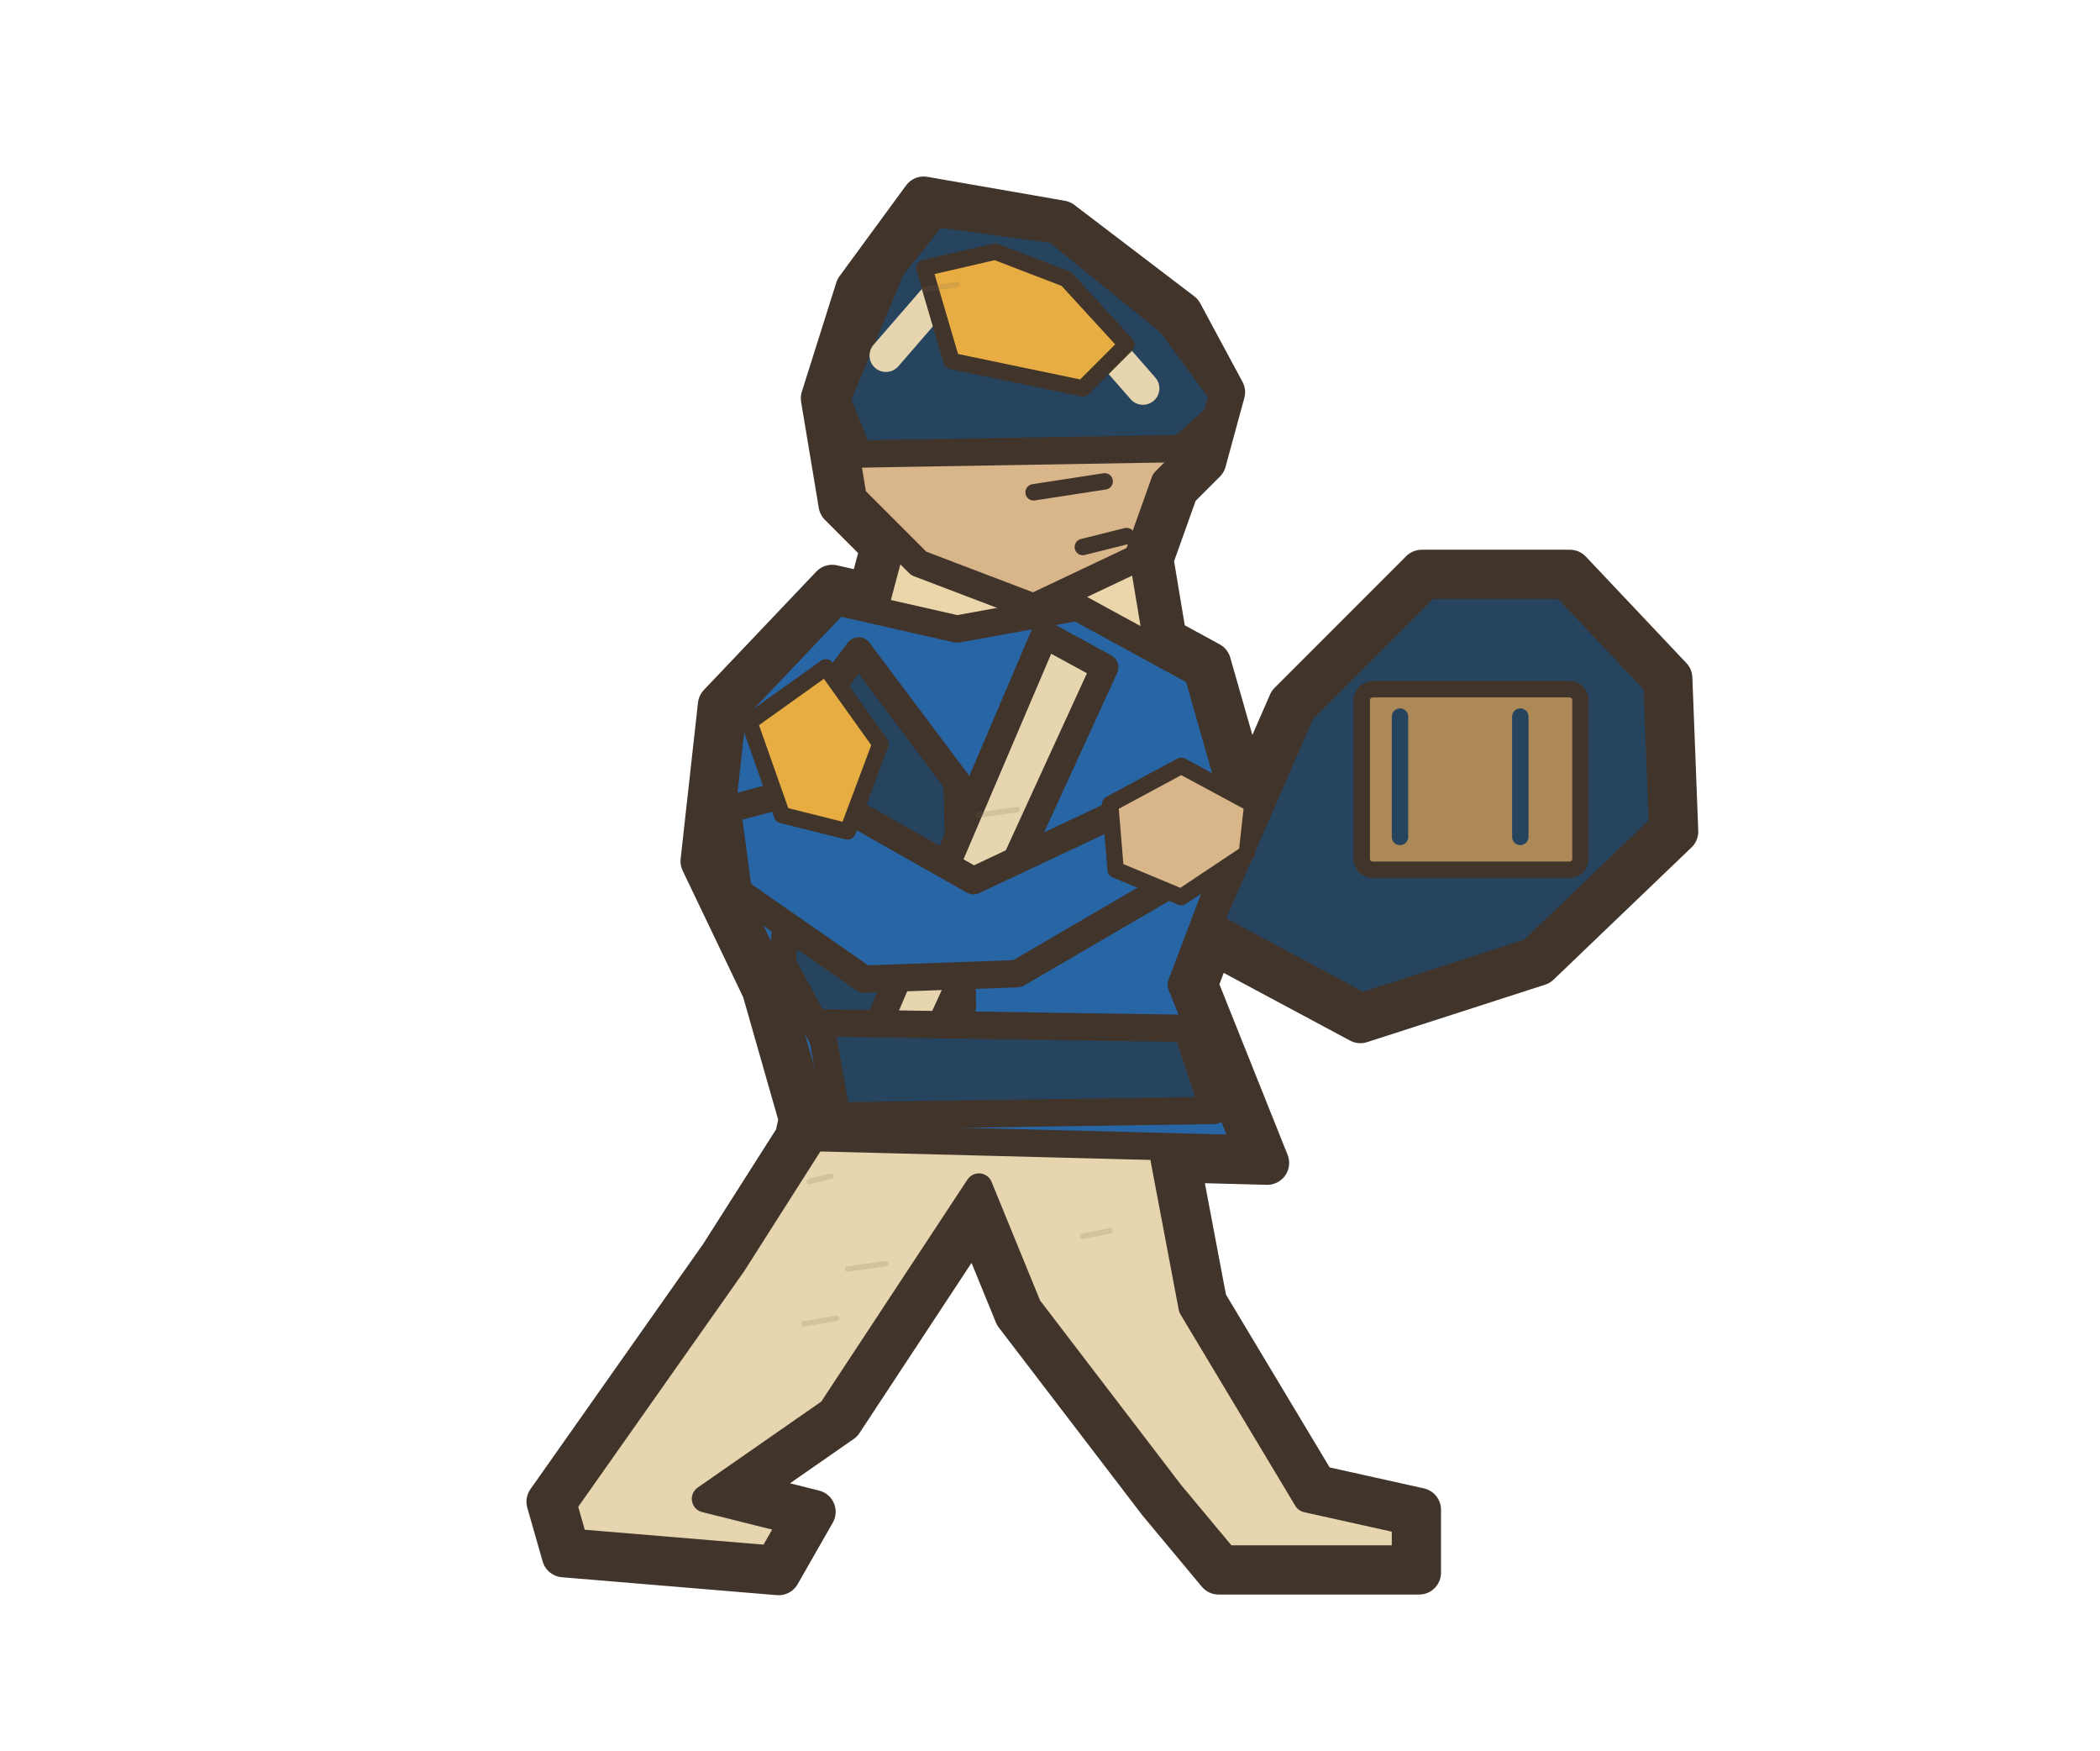
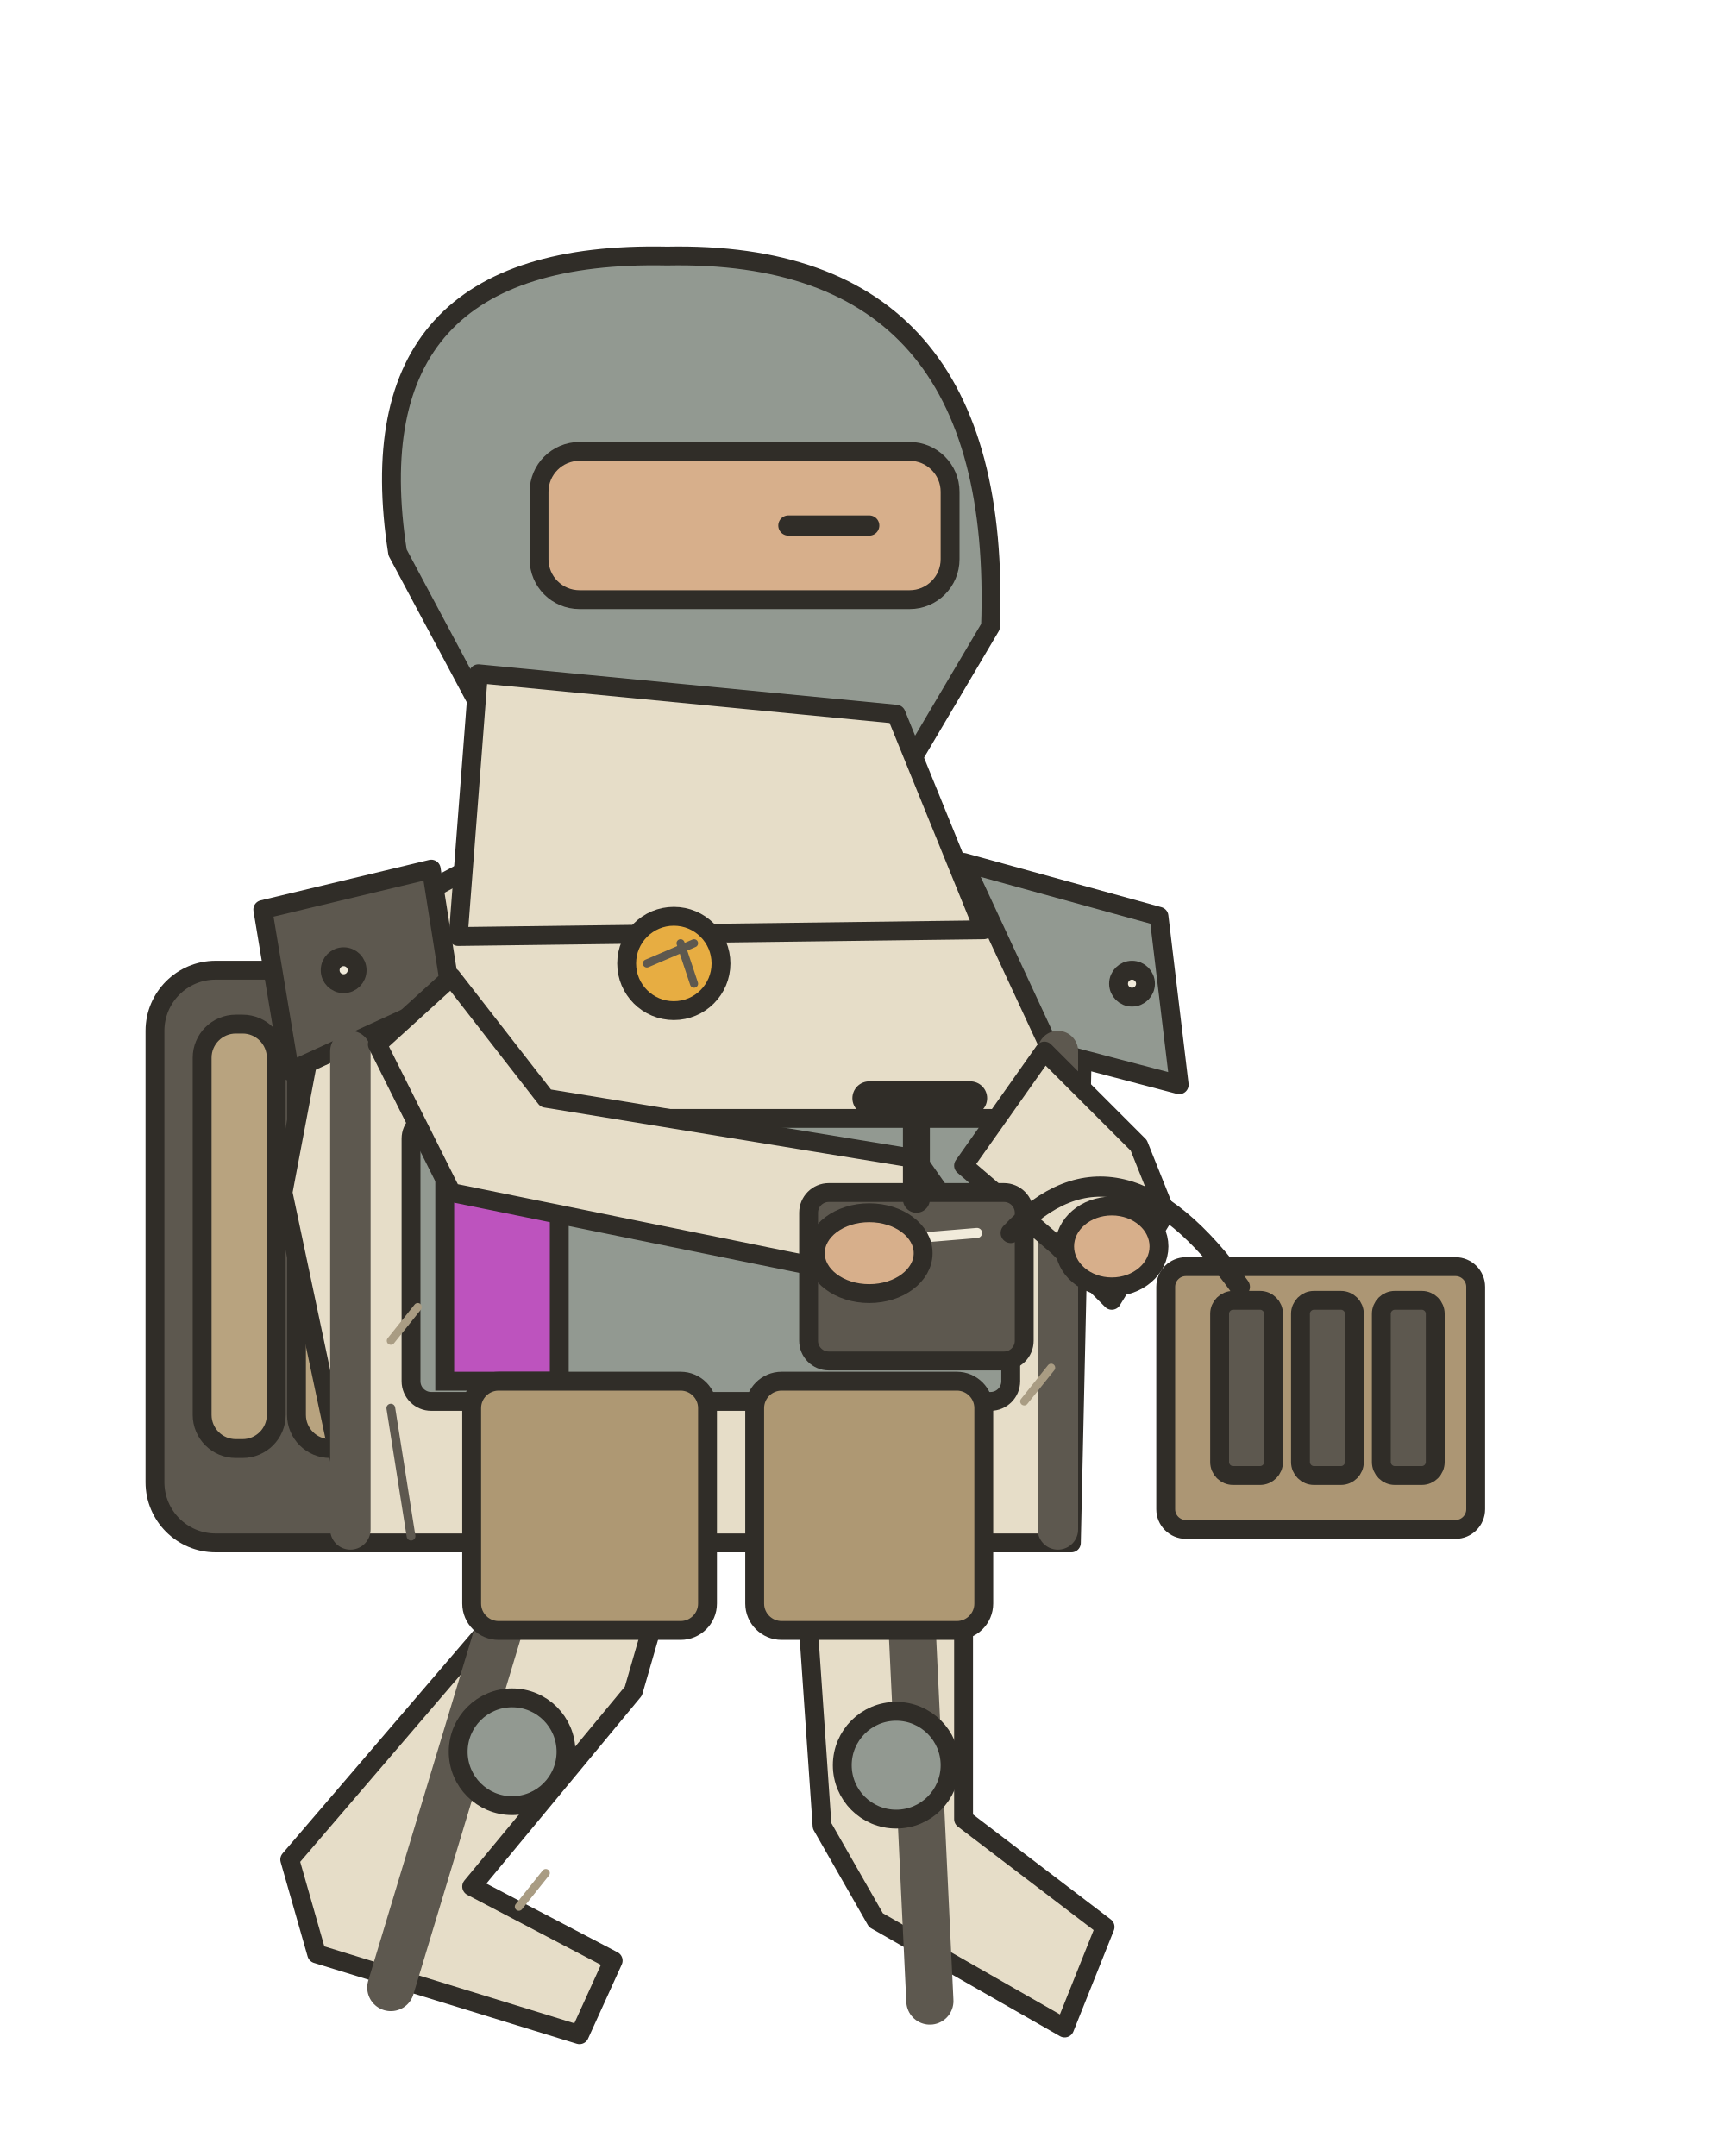
- <svg xmlns="http://www.w3.org/2000/svg" width="384" height="320" viewBox="0 0 384 320">
-   <defs>
-     <clipPath id="cut">
-       <polygon points="161.371,99.906 158.999,108.8 152.167,107.247 131.608,128.888 128.436,157.434 139.654,180.889 146.422,204.577 145.655,208.029 131.922,229.608 100.268,274.537 103.071,284.348 142.38,287.624 148.808,276.375 134.945,272.909 153.823,259.777 178.481,222.334 185.812,240.254 212.046,274.56 222.829,287.5 259.5,287.5 259.5,275.995 240.591,271.793 220.373,238.097 215.47,212.18 231.731,212.596 218.683,179.976 221.64,172.179 248.756,186.706 281.315,176.203 306.541,152.027 305.462,123.966 287.078,104.5 259.964,104.5 235.897,128.567 229.081,144.204 227.4,143.299 221.116,121.307 213.016,116.888 210.573,102.229 215.165,89.37 220.237,84.298 223.675,71.694 215.945,57.339 194.03,40.642 168.901,36.271 156.74,52.854 150.435,72.819 153.666,92.201" />
-     </clipPath>
-   </defs>
-   <polygon points="161.371,99.906 158.999,108.8 152.167,107.247 131.608,128.888 128.436,157.434 139.654,180.889 146.422,204.577 145.655,208.029 131.922,229.608 100.268,274.537 103.071,284.348 142.38,287.624 148.808,276.375 134.945,272.909 153.823,259.777 178.481,222.334 185.812,240.254 212.046,274.56 222.829,287.5 259.5,287.5 259.5,275.995 240.591,271.793 220.373,238.097 215.47,212.18 231.731,212.596 218.683,179.976 221.64,172.179 248.756,186.706 281.315,176.203 306.541,152.027 305.462,123.966 287.078,104.5 259.964,104.5 235.897,128.567 229.081,144.204 227.4,143.299 221.116,121.307 213.016,116.888 210.573,102.229 215.165,89.37 220.237,84.298 223.675,71.694 215.945,57.339 194.03,40.642 168.901,36.271 156.74,52.854 150.435,72.819 153.666,92.201" fill="#ead6aa" stroke="#40342b" stroke-width="8" stroke-linejoin="round" />
-   <g clip-path="url(#cut)">
-     <polygon points="211,202 218,239 239,274 257,278 257,285 224,285 214,273 188,239 179,217 152,258 129,274 145,278 141,285 105,282 103,275 134,231 148,209 150,200" fill="#e6d5af" stroke="#40342b" stroke-width="5" stroke-linejoin="round" />
-     <polygon points="153,110 175,115 197,111 219,123 227,151 216,180 228,210 150,208 142,180 131,157 134,130" fill="#2865a5" stroke="#40342b" stroke-width="5" stroke-linejoin="round" />
-     <polygon points="153,73 159,54 170,39 193,43 214,59 221,72 218,83 213,88 208,102 189,111 168,103 156,91" fill="#d9b58a" stroke="#40342b" stroke-width="5" stroke-linejoin="round" />
-     <polygon points="148,131 157,119 175,143 176,184 157,202 143,176" fill="#27445f" stroke="#40342b" stroke-width="5" stroke-linejoin="round" />
-     <polygon points="191,116 202,122 169,194 159,191" fill="#e6d5af" stroke="#40342b" stroke-width="5" stroke-linejoin="round" />
-     <polygon points="150,187 217,188 222,203 153,204" fill="#27445f" stroke="#40342b" stroke-width="5" stroke-linejoin="round" />
-     <polygon points="153,73 163,49 171,39 193,42 214,59 225,74 216,82 157,83" fill="#27445f" stroke="#40342b" stroke-width="5" stroke-linejoin="round" />
-     <path d="M162 65 L175 50 L195 55 L209 71" fill="none" stroke="#e6d5af" stroke-width="6" stroke-linecap="round" stroke-linejoin="round" />
-     <polygon points="221,169 238,130 261,107 286,107 303,125 304,151 280,174 249,184" fill="#27445f" stroke="#40342b" stroke-width="5" stroke-linejoin="round" />
-     <path d="M189 90 l13 -2 M198 100 l8 -2" fill="none" stroke="#40342b" stroke-width="3" stroke-linecap="round" stroke-linejoin="round" />
-     <rect x="249" y="126" width="40" height="33" rx="2" fill="#ad8958" stroke="#40342b" stroke-width="3" />
-     <path d="M256 131 v22 M278 131 v22" fill="none" stroke="#27445f" stroke-width="3" stroke-linecap="round" stroke-linejoin="round" />
-     <polygon points="133,148 148,144 178,161 212,145 222,157 186,178 158,179 135,163" fill="#2865a5" stroke="#40342b" stroke-width="5" stroke-linejoin="round" />
-     <polygon points="203,147 216,140 229,147 228,156 216,164 204,159" fill="#d9b58a" stroke="#40342b" stroke-width="3" stroke-linejoin="round" />
-     <g id="player-identification">
-       <polygon points="169,49 182,46 195,51 206,63 198,71 174,66" fill="#e7ad42" stroke="#40342b" stroke-width="3" stroke-linejoin="round" />
-       <polygon points="137,132 151,122 161,136 155,152 143,149" fill="#e7ad42" stroke="#40342b" stroke-width="3" stroke-linejoin="round" />
+ <svg xmlns="http://www.w3.org/2000/svg" width="256" height="320" viewBox="0 0 256 320">
+   <g transform="translate(0 24)">
+     <rect x="23" y="120" width="45" height="85" rx="9" fill="#5d584f" stroke="#302d28" stroke-width="2.8" />
+     <rect x="30" y="128" width="11" height="63" rx="5" fill="#b8a37f" stroke="#302d28" stroke-width="2.8" />
+     <rect x="44" y="128" width="11" height="63" rx="5" fill="#b8a37f" stroke="#302d28" stroke-width="2.8" />
+   </g>
+   <path d="M83,204 L107,206 L94,251 L70,280 L91,291 L86,302 L47,290 L43,276 L73,241 Z" fill="#e6ddc8" stroke="#302d28" stroke-width="2.8" stroke-linecap="round" stroke-linejoin="round" />
+   <path d="M110,203 L132,205 L143,238 L143,270 L164,286 L158,301 L130,285 L122,271 L120,242 Z" fill="#e6ddc8" stroke="#302d28" stroke-width="2.8" stroke-linecap="round" stroke-linejoin="round" />
+   <g transform="translate(0 24)">
+     <path d="M77 208 L58 271" fill="none" stroke="#5d584f" stroke-width="7" stroke-linecap="round" stroke-linejoin="round" />
+     <path d="M135 210 L138 273" fill="none" stroke="#5d584f" stroke-width="7" stroke-linecap="round" stroke-linejoin="round" />
+     <ellipse cx="76" cy="236" rx="8" ry="8" fill="#929991" stroke="#302d28" stroke-width="2.8" />
+     <ellipse cx="133" cy="238" rx="8" ry="8" fill="#929991" stroke="#302d28" stroke-width="2.8" />
+     <path d="M49.0,116 L77,101 L126,101 L161.0,115 L159.0,205 L53.0,205 L42.0,153 Z" fill="#e6ddc8" stroke="#302d28" stroke-width="2.8" stroke-linecap="round" stroke-linejoin="round" />
+     <path d="M39.0,111 L64.0,105 L67.0,124 L43.0,135 Z" fill="#5d584f" stroke="#302d28" stroke-width="2.8" stroke-linecap="round" stroke-linejoin="round" />
+     <path d="M143.0,104 L172.0,112 L175.0,137 L156.0,132 Z" fill="#929991" stroke="#302d28" stroke-width="2.8" stroke-linecap="round" stroke-linejoin="round" />
+     <rect x="61.0" y="142" width="89" height="42" rx="3" fill="#929991" stroke="#302d28" stroke-width="2.8" />
+     <rect x="66.0" y="145" width="17" height="36" rx="0" fill="#bd53be" stroke="#302d28" stroke-width="2.8" />
+     <path d="M52.0 132 L52.0 203" fill="none" stroke="#5d584f" stroke-width="6" stroke-linecap="round" stroke-linejoin="round" />
+     <path d="M157.0 132 L157.0 203" fill="none" stroke="#5d584f" stroke-width="6" stroke-linecap="round" stroke-linejoin="round" />
+     <rect x="89" y="84" width="23" height="24" rx="3" fill="#d7af8b" stroke="#302d28" stroke-width="2.8" />
+     <path d="M72 46 Q80 28 105 34 L126 43 L130 57 L143 65 L130 71 L125 87 L107 96 L84 88 L71 72 Z" fill="#d7af8b" stroke="#302d28" stroke-width="2.8" stroke-linecap="round" stroke-linejoin="round" />
+     <ellipse cx="77" cy="66" rx="6" ry="8" fill="#d7af8b" stroke="#302d28" stroke-width="2.8" />
+     <path d="M119 58 L129 57" fill="none" stroke="#302d28" stroke-width="2.2" stroke-linecap="round" stroke-linejoin="round" />
+     <path d="M119 78 L128 77" fill="none" stroke="#302d28" stroke-width="1.5" stroke-linecap="round" stroke-linejoin="round" />
+     <path d="M100 88 L118 86" fill="none" stroke="#302d28" stroke-width="1.2" stroke-linecap="round" stroke-linejoin="round" />
+     <path d="M59 58 Q52 13 99 14 Q149 13 147 69 L134 91 L75 88 Z" fill="#929991" stroke="#302d28" stroke-width="2.8" stroke-linecap="round" stroke-linejoin="round" />
+     <rect x="80" y="43" width="61" height="22" rx="6" fill="#d7af8b" stroke="#302d28" stroke-width="2.8" />
+     <path d="M117 54 L129 54" fill="none" stroke="#302d28" stroke-width="3" stroke-linecap="round" stroke-linejoin="round" />
+     <path d="M71 76 L133 82 L146 114 L68 115 Z" fill="#e6ddc8" stroke="#302d28" stroke-width="2.8" stroke-linecap="round" stroke-linejoin="round" />
+     <ellipse cx="100" cy="119" rx="7" ry="7" fill="#e7ad42" stroke="#302d28" stroke-width="2.8" />
+     <path d="M96 119 L103 116" fill="none" stroke="#5d584f" stroke-width="1.2" stroke-linecap="round" stroke-linejoin="round" />
+     <path d="M101 116 L103 122" fill="none" stroke="#5d584f" stroke-width="1.2" stroke-linecap="round" stroke-linejoin="round" />
+     <rect x="70" y="181" width="35" height="37" rx="4" fill="#ae9873" stroke="#302d28" stroke-width="2.8" />
+     <rect x="112" y="181" width="34" height="37" rx="4" fill="#ae9873" stroke="#302d28" stroke-width="2.8" />
+     <path d="M56.0 131 L67.0 153 L126 165 L143 158 L136 148 L81.0 139 L67.0 121 Z" fill="#e6ddc8" stroke="#302d28" stroke-width="2.8" stroke-linecap="round" stroke-linejoin="round" />
+     <path d="M155.0 132 L169.0 146 L173 156 L165 169 L157.0 161 L143.0 149 Z" fill="#e6ddc8" stroke="#302d28" stroke-width="2.8" stroke-linecap="round" stroke-linejoin="round" />
+     <g transform="translate(121 151)">
+       <rect x="-1" y="2" width="32" height="25" rx="3" fill="#5d584f" stroke="#302d28" stroke-width="2.8" />
+       <path d="M15 3 L15 -12" fill="none" stroke="#302d28" stroke-width="4" stroke-linecap="round" stroke-linejoin="round" />
+       <path d="M8 -12 L23 -12" fill="none" stroke="#302d28" stroke-width="5" stroke-linecap="round" stroke-linejoin="round" />
+       <rect x="52" y="13" width="46" height="39" rx="3" fill="#ac9674" stroke="#302d28" stroke-width="2.8" />
+       <rect x="60" y="18" width="8" height="26" rx="2" fill="#5d584f" stroke="#302d28" stroke-width="2.8" />
+       <rect x="72" y="18" width="8" height="26" rx="2" fill="#5d584f" stroke="#302d28" stroke-width="2.8" />
+       <rect x="84" y="18" width="8" height="26" rx="2" fill="#5d584f" stroke="#302d28" stroke-width="2.8" />
+       <path d="M29 8 Q45 -9 63 16" fill="none" stroke="#302d28" stroke-width="3" stroke-linecap="round" stroke-linejoin="round" />
+       <path d="M12 9 L24 8" fill="none" stroke="#f1ebdb" stroke-width="1.5" stroke-linecap="round" stroke-linejoin="round" />
    </g>
-     <g opacity=".18">
-       <path d="M310,141 l7,-1" fill="none" stroke="#806c50" stroke-width="1" stroke-linecap="round" stroke-linejoin="round" />
-       <path d="M363,26 l6,-1" fill="none" stroke="#806c50" stroke-width="1" stroke-linecap="round" stroke-linejoin="round" />
-       <path d="M66,253 l6,-1" fill="none" stroke="#806c50" stroke-width="1" stroke-linecap="round" stroke-linejoin="round" />
-       <path d="M34,142 l7,-1" fill="none" stroke="#806c50" stroke-width="1" stroke-linecap="round" stroke-linejoin="round" />
-       <path d="M338,250 l2,-1" fill="none" stroke="#806c50" stroke-width="1" stroke-linecap="round" stroke-linejoin="round" />
-       <path d="M37,278 l4,-1" fill="none" stroke="#806c50" stroke-width="1" stroke-linecap="round" stroke-linejoin="round" />
-       <path d="M108,288 l7,-1" fill="none" stroke="#806c50" stroke-width="1" stroke-linecap="round" stroke-linejoin="round" />
-       <path d="M118,295 l4,-1" fill="none" stroke="#806c50" stroke-width="1" stroke-linecap="round" stroke-linejoin="round" />
-       <path d="M102,295 l5,-1" fill="none" stroke="#806c50" stroke-width="1" stroke-linecap="round" stroke-linejoin="round" />
-       <path d="M59,121 l4,-1" fill="none" stroke="#806c50" stroke-width="1" stroke-linecap="round" stroke-linejoin="round" />
-       <path d="M342,112 l5,-1" fill="none" stroke="#806c50" stroke-width="1" stroke-linecap="round" stroke-linejoin="round" />
-       <path d="M232,228 l6,-1" fill="none" stroke="#806c50" stroke-width="1" stroke-linecap="round" stroke-linejoin="round" />
-       <path d="M331,299 l5,-1" fill="none" stroke="#806c50" stroke-width="1" stroke-linecap="round" stroke-linejoin="round" />
-       <path d="M17,54 l4,-1" fill="none" stroke="#806c50" stroke-width="1" stroke-linecap="round" stroke-linejoin="round" />
-       <path d="M60,82 l2,-1" fill="none" stroke="#806c50" stroke-width="1" stroke-linecap="round" stroke-linejoin="round" />
-       <path d="M256,228 l3,-1" fill="none" stroke="#806c50" stroke-width="1" stroke-linecap="round" stroke-linejoin="round" />
-       <path d="M198,226 l5,-1" fill="none" stroke="#806c50" stroke-width="1" stroke-linecap="round" stroke-linejoin="round" />
-       <path d="M147,242 l6,-1" fill="none" stroke="#806c50" stroke-width="1" stroke-linecap="round" stroke-linejoin="round" />
-       <path d="M315,181 l7,-1" fill="none" stroke="#806c50" stroke-width="1" stroke-linecap="round" stroke-linejoin="round" />
-       <path d="M50,48 l3,-1" fill="none" stroke="#806c50" stroke-width="1" stroke-linecap="round" stroke-linejoin="round" />
-       <path d="M105,101 l7,-1" fill="none" stroke="#806c50" stroke-width="1" stroke-linecap="round" stroke-linejoin="round" />
-       <path d="M127,100 l6,-1" fill="none" stroke="#806c50" stroke-width="1" stroke-linecap="round" stroke-linejoin="round" />
-       <path d="M107,33 l5,-1" fill="none" stroke="#806c50" stroke-width="1" stroke-linecap="round" stroke-linejoin="round" />
-       <path d="M237,255 l2,-1" fill="none" stroke="#806c50" stroke-width="1" stroke-linecap="round" stroke-linejoin="round" />
-       <path d="M148,216 l4,-1" fill="none" stroke="#806c50" stroke-width="1" stroke-linecap="round" stroke-linejoin="round" />
-       <path d="M35,261 l2,-1" fill="none" stroke="#806c50" stroke-width="1" stroke-linecap="round" stroke-linejoin="round" />
-       <path d="M326,28 l3,-1" fill="none" stroke="#806c50" stroke-width="1" stroke-linecap="round" stroke-linejoin="round" />
-       <path d="M179,149 l7,-1" fill="none" stroke="#806c50" stroke-width="1" stroke-linecap="round" stroke-linejoin="round" />
-       <path d="M84,281 l7,-1" fill="none" stroke="#806c50" stroke-width="1" stroke-linecap="round" stroke-linejoin="round" />
-       <path d="M234,182 l6,-1" fill="none" stroke="#806c50" stroke-width="1" stroke-linecap="round" stroke-linejoin="round" />
-       <path d="M169,53 l6,-1" fill="none" stroke="#806c50" stroke-width="1" stroke-linecap="round" stroke-linejoin="round" />
-       <path d="M47,44 l6,-1" fill="none" stroke="#806c50" stroke-width="1" stroke-linecap="round" stroke-linejoin="round" />
-       <path d="M40,208 l2,-1" fill="none" stroke="#806c50" stroke-width="1" stroke-linecap="round" stroke-linejoin="round" />
-       <path d="M341,21 l7,-1" fill="none" stroke="#806c50" stroke-width="1" stroke-linecap="round" stroke-linejoin="round" />
-       <path d="M91,221 l7,-1" fill="none" stroke="#806c50" stroke-width="1" stroke-linecap="round" stroke-linejoin="round" />
-       <path d="M142,89 l7,-1" fill="none" stroke="#806c50" stroke-width="1" stroke-linecap="round" stroke-linejoin="round" />
-       <path d="M30,227 l7,-1" fill="none" stroke="#806c50" stroke-width="1" stroke-linecap="round" stroke-linejoin="round" />
-       <path d="M88,103 l4,-1" fill="none" stroke="#806c50" stroke-width="1" stroke-linecap="round" stroke-linejoin="round" />
-       <path d="M173,259 l5,-1" fill="none" stroke="#806c50" stroke-width="1" stroke-linecap="round" stroke-linejoin="round" />
-       <path d="M352,117 l6,-1" fill="none" stroke="#806c50" stroke-width="1" stroke-linecap="round" stroke-linejoin="round" />
-       <path d="M155,232 l7,-1" fill="none" stroke="#806c50" stroke-width="1" stroke-linecap="round" stroke-linejoin="round" />
-       <path d="M132,175 l6,-1" fill="none" stroke="#806c50" stroke-width="1" stroke-linecap="round" stroke-linejoin="round" />
-     </g>
+     <ellipse cx="129" cy="162" rx="8" ry="6" fill="#d7af8b" stroke="#302d28" stroke-width="2.8" />
+     <ellipse cx="165" cy="161" rx="7" ry="6" fill="#d7af8b" stroke="#302d28" stroke-width="2.8" />
+     <path d="M58.0 185 L61.0 204" fill="none" stroke="#5d584f" stroke-width="1.3" stroke-linecap="round" stroke-linejoin="round" />
+     <ellipse cx="51.0" cy="120" rx="2" ry="2" fill="#f1ebdb" stroke="#302d28" stroke-width="2.8" />
+     <ellipse cx="168.0" cy="122" rx="2" ry="2" fill="#f1ebdb" stroke="#302d28" stroke-width="2.8" />
+     <path d="M58.0 175 L62.0 170" fill="none" stroke="#a99c83" stroke-width="1.2" stroke-linecap="round" stroke-linejoin="round" />
+     <path d="M152.0 184 L156.0 179" fill="none" stroke="#a99c83" stroke-width="1.2" stroke-linecap="round" stroke-linejoin="round" />
+     <path d="M77 259 L81 254" fill="none" stroke="#a99c83" stroke-width="1.2" stroke-linecap="round" stroke-linejoin="round" />
  </g>
-   <path d="M161.371,99.906 L158.999,108.8 L152.167,107.247 L131.608,128.888 L128.436,157.434 L139.654,180.889 L146.422,204.577 L145.655,208.029 L131.922,229.608 L100.268,274.537 L103.071,284.348 L142.38,287.624 L148.808,276.375 L134.945,272.909 L153.823,259.777 L178.481,222.334 L185.812,240.254 L212.046,274.56 L222.829,287.5 L259.5,287.5 L259.5,275.995 L240.591,271.793 L220.373,238.097 L215.47,212.18 L231.731,212.596 L218.683,179.976 L221.64,172.179 L248.756,186.706 L281.315,176.203 L306.541,152.027 L305.462,123.966 L287.078,104.5 L259.964,104.5 L235.897,128.567 L229.081,144.204 L227.4,143.299 L221.116,121.307 L213.016,116.888 L210.573,102.229 L215.165,89.37 L220.237,84.298 L223.675,71.694 L215.945,57.339 L194.03,40.642 L168.901,36.271 L156.74,52.854 L150.435,72.819 L153.666,92.201 Z" fill="none" stroke="#40342b" stroke-width="5" stroke-linecap="round" stroke-linejoin="round" />
</svg>
